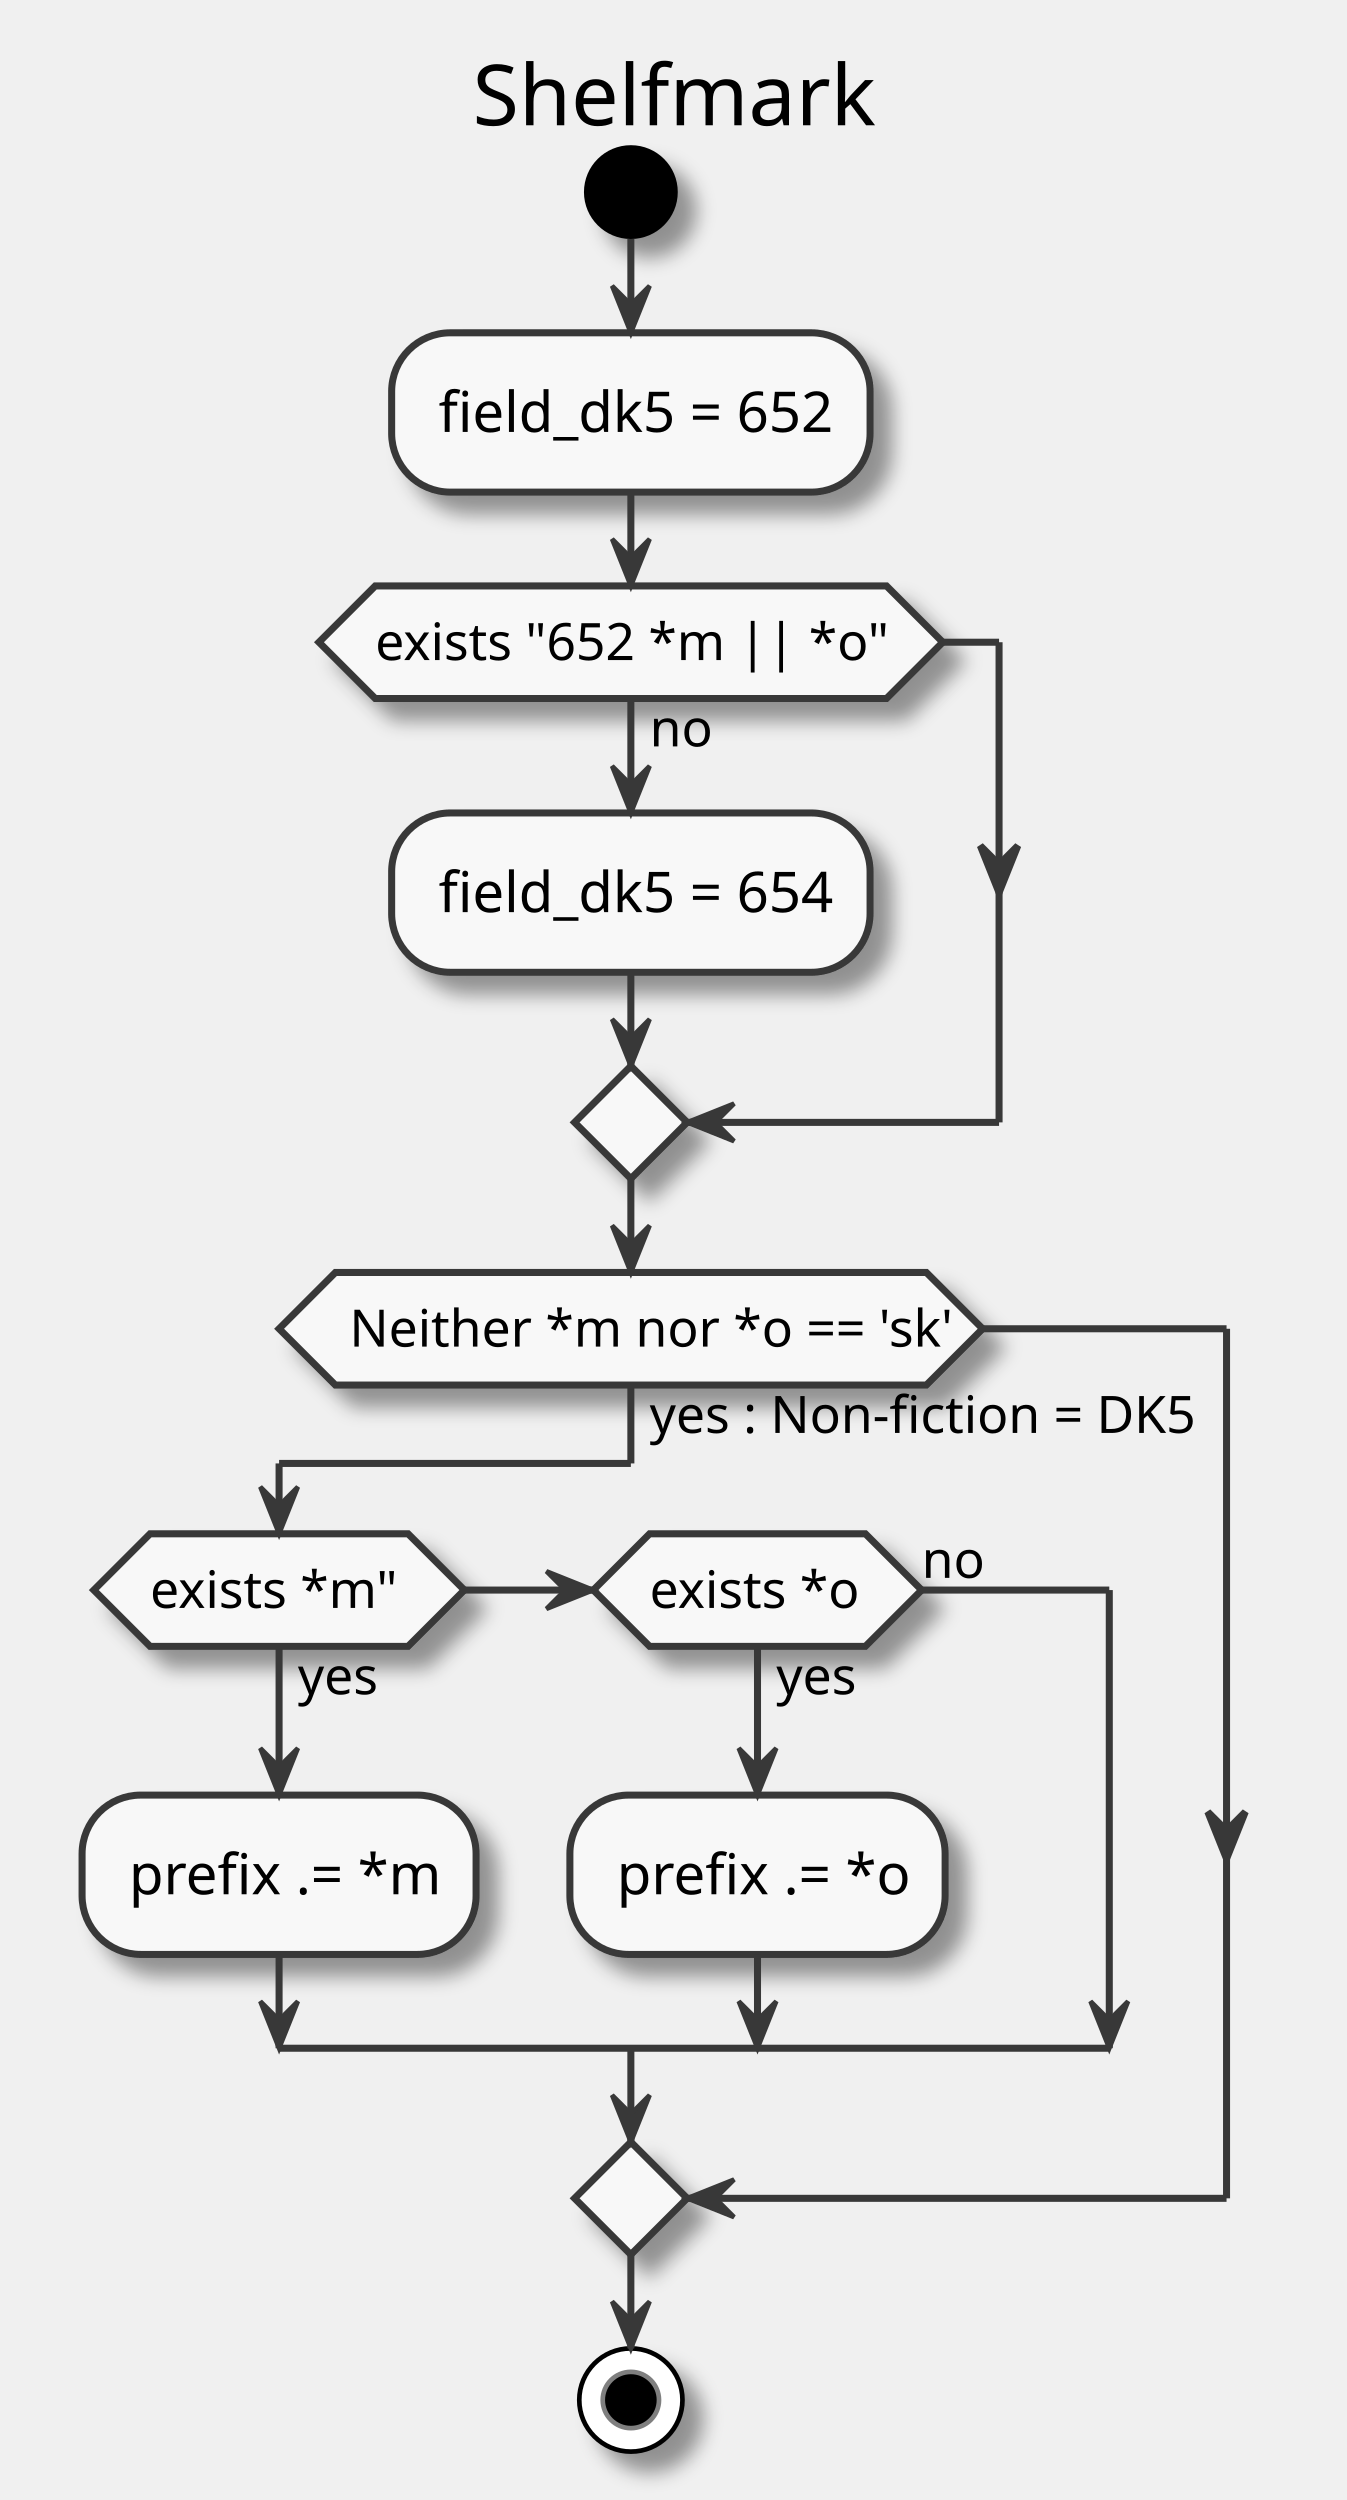
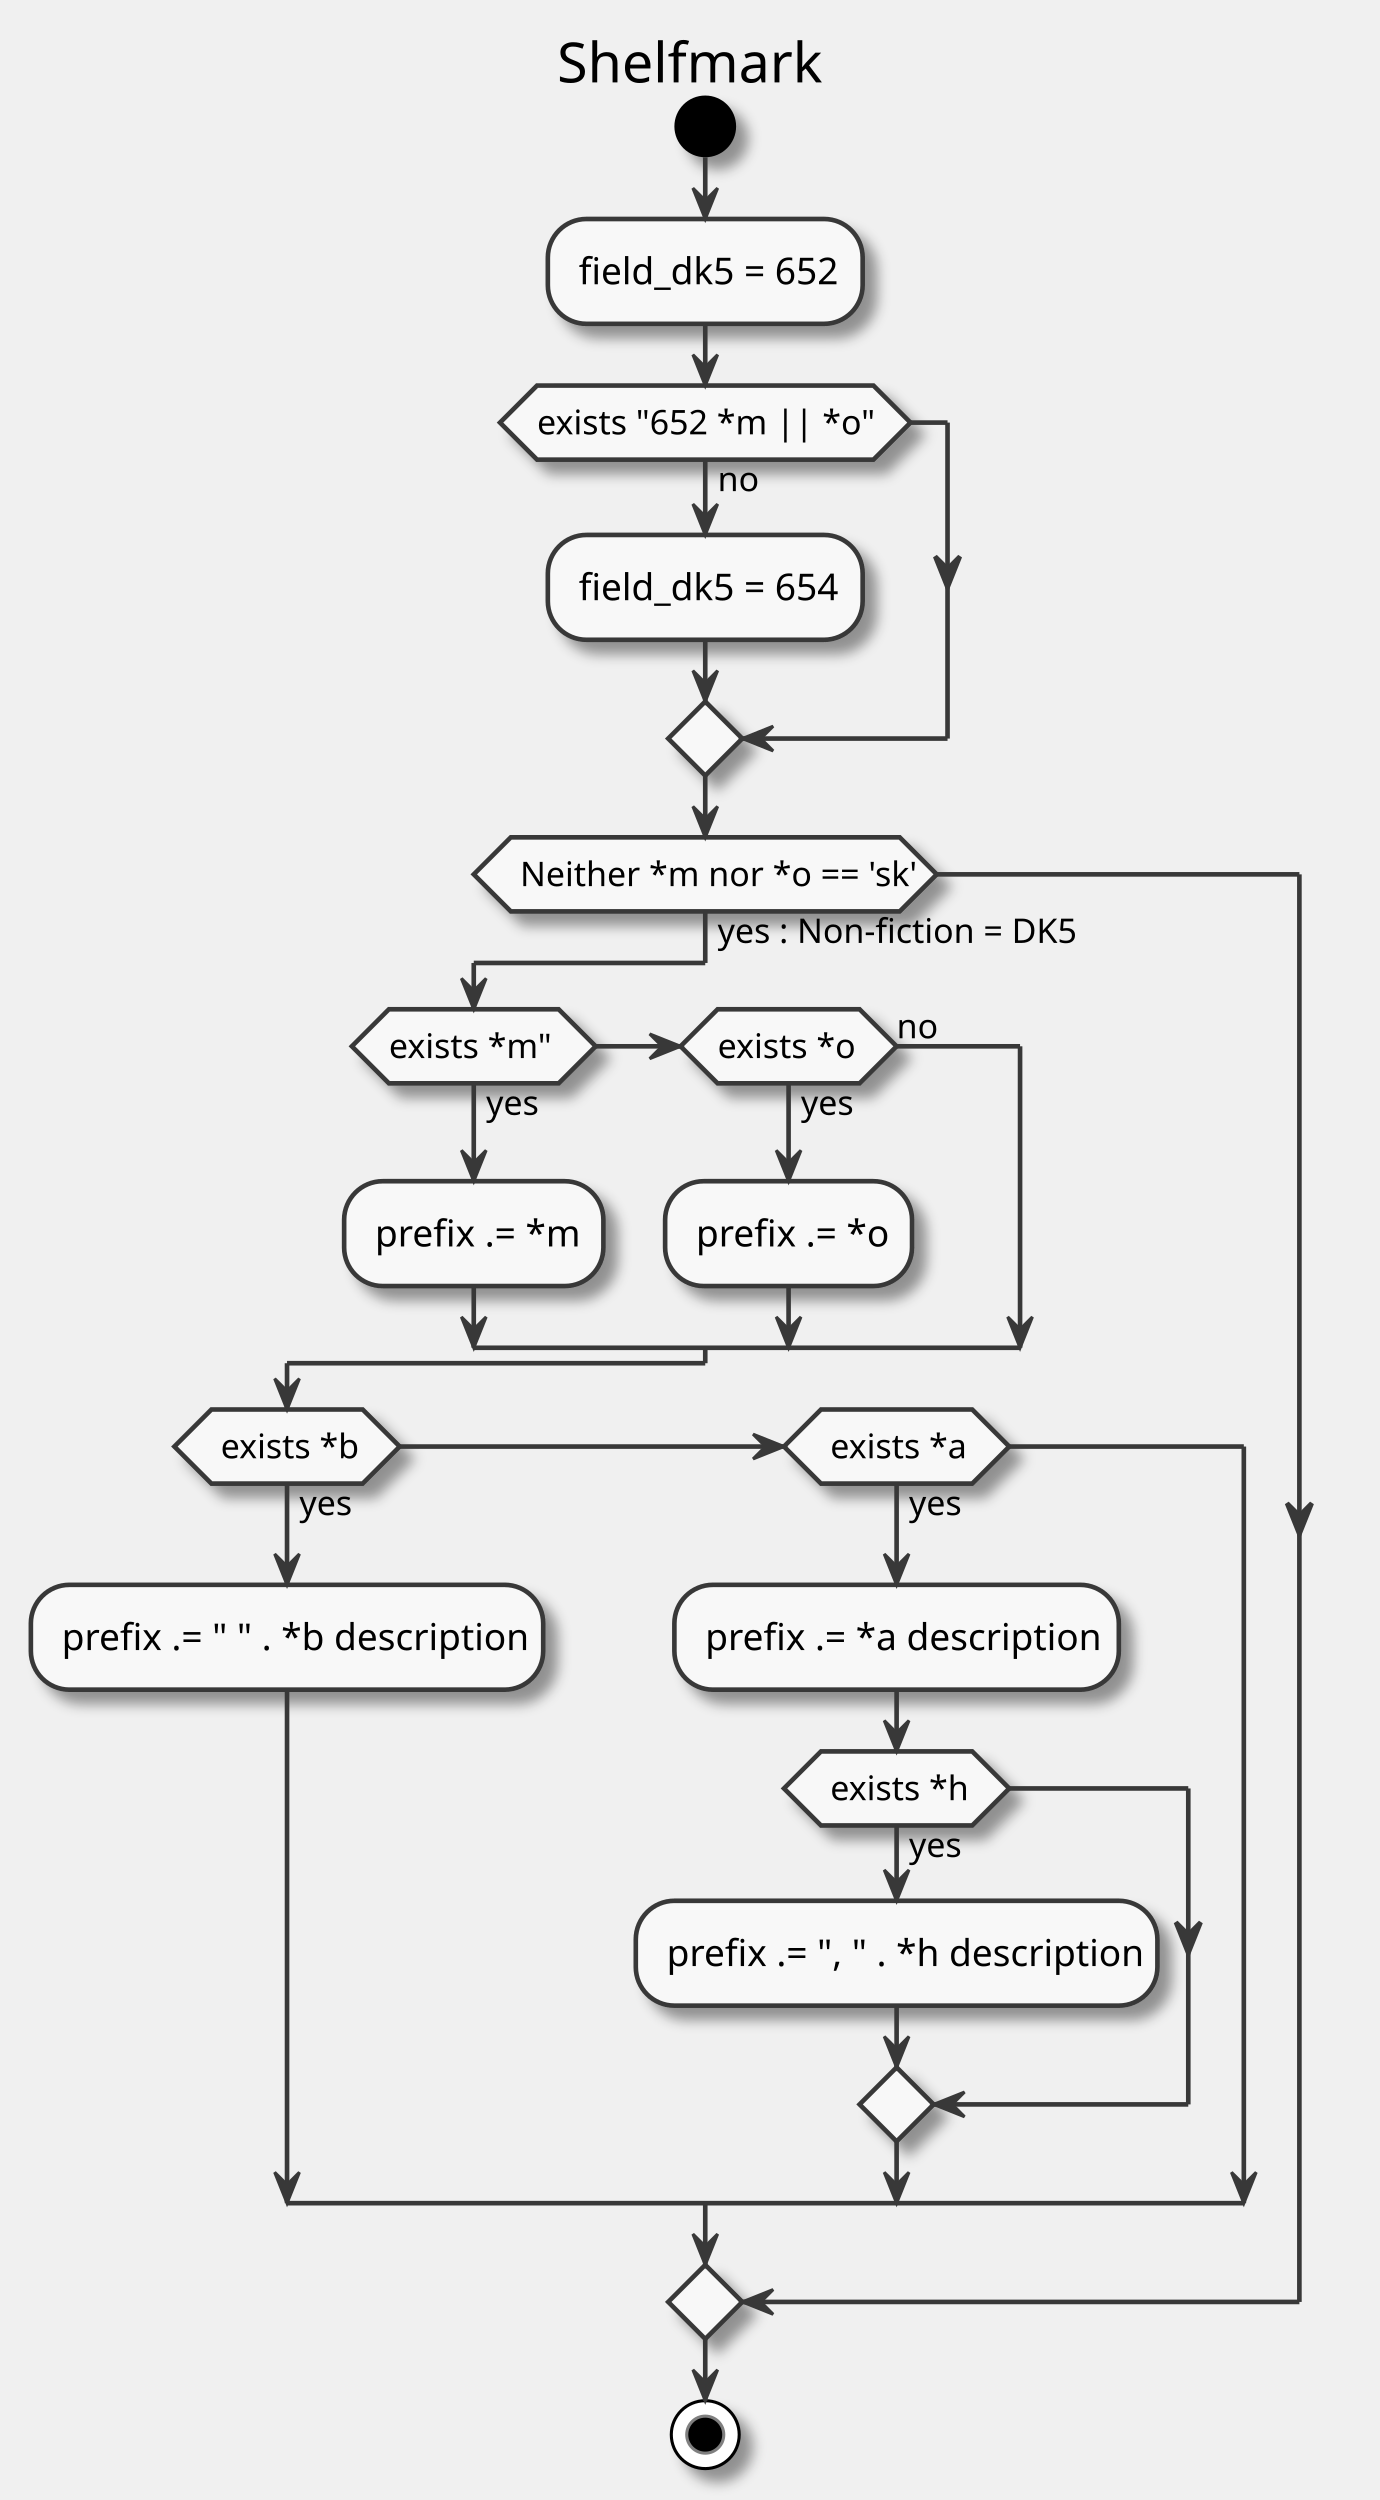
- <svg xmlns="http://www.w3.org/2000/svg" contentScriptType="application/ecmascript" contentStyleType="text/css" height="533px" preserveAspectRatio="none" style="width:287px;height:533px;" version="1.1" viewBox="0 0 287 533" width="287px" zoomAndPan="magnify">
+ <svg xmlns="http://www.w3.org/2000/svg" contentScriptType="application/ecmascript" contentStyleType="text/css" height="810px" preserveAspectRatio="none" style="width:447px;height:810px;" version="1.1" viewBox="0 0 447 810" width="447px" zoomAndPan="magnify">
  <defs>
-     <filter height="300%" id="f10dv3e6g6un5z" width="300%" x="-1" y="-1">
+     <filter height="300%" id="fy62e8xceqy0x" width="300%" x="-1" y="-1">
      <feGaussianBlur result="blurOut" stdDeviation="2.0" />
      <feColorMatrix in="blurOut" result="blurOut2" type="matrix" values="0 0 0 0 0 0 0 0 0 0 0 0 0 0 0 0 0 0 .4 0" />
      <feOffset dx="4.0" dy="4.0" in="blurOut2" result="blurOut3" />
      <feBlend in="SourceGraphic" in2="blurOut3" mode="normal" />
    </filter>
  </defs>
  <g>
-     <text fill="#000000" font-family="sans-serif" font-size="18" lengthAdjust="spacingAndGlyphs" textLength="84" x="100.75" y="26.708">Shelfmark</text>
-     <ellipse cx="134.5" cy="40.953" fill="#000000" filter="url(#f10dv3e6g6un5z)" rx="10" ry="10" style="stroke: none; stroke-width: 1.0;" />
-     <rect fill="#F8F8F8" filter="url(#f10dv3e6g6un5z)" height="33.969" rx="12.5" ry="12.5" style="stroke: #383838; stroke-width: 1.5;" width="102" x="83.5" y="70.953" />
-     <text fill="#000000" font-family="sans-serif" font-size="12" lengthAdjust="spacingAndGlyphs" textLength="82" x="93.5" y="92.092">field_dk5 = 652</text>
-     <rect fill="#F8F8F8" filter="url(#f10dv3e6g6un5z)" height="33.969" rx="12.5" ry="12.5" style="stroke: #383838; stroke-width: 1.5;" width="102" x="83.5" y="173.324" />
-     <text fill="#000000" font-family="sans-serif" font-size="12" lengthAdjust="spacingAndGlyphs" textLength="82" x="93.5" y="194.463">field_dk5 = 654</text>
-     <polygon fill="#F8F8F8" filter="url(#f10dv3e6g6un5z)" points="80,124.922,189,124.922,201,136.922,189,148.922,80,148.922,68,136.922,80,124.922" style="stroke: #383838; stroke-width: 1.5;" />
-     <text fill="#000000" font-family="sans-serif" font-size="11" lengthAdjust="spacingAndGlyphs" textLength="12" x="138.5" y="159.132">no</text>
-     <text fill="#000000" font-family="sans-serif" font-size="11" lengthAdjust="spacingAndGlyphs" textLength="106" x="80" y="140.73">exists "652 *m || *o"</text>
-     <polygon fill="#F8F8F8" filter="url(#f10dv3e6g6un5z)" points="134.5,227.293,146.5,239.293,134.5,251.293,122.5,239.293,134.5,227.293" style="stroke: #383838; stroke-width: 1.5;" />
-     <polygon fill="#F8F8F8" filter="url(#f10dv3e6g6un5z)" points="32,327.003,87,327.003,99,339.003,87,351.003,32,351.003,20,339.003,32,327.003" style="stroke: #383838; stroke-width: 1.5;" />
-     <text fill="#000000" font-family="sans-serif" font-size="11" lengthAdjust="spacingAndGlyphs" textLength="17" x="63.5" y="361.214">yes</text>
-     <text fill="#000000" font-family="sans-serif" font-size="11" lengthAdjust="spacingAndGlyphs" textLength="52" x="32" y="342.812">exists *m"</text>
-     <rect fill="#F8F8F8" filter="url(#f10dv3e6g6un5z)" height="33.969" rx="12.5" ry="12.5" style="stroke: #383838; stroke-width: 1.5;" width="84" x="17.5" y="382.714" />
-     <text fill="#000000" font-family="sans-serif" font-size="12" lengthAdjust="spacingAndGlyphs" textLength="64" x="27.5" y="403.853">prefix .= *m</text>
-     <polygon fill="#F8F8F8" filter="url(#f10dv3e6g6un5z)" points="138.5,327.003,184.5,327.003,196.5,339.003,184.5,351.003,138.5,351.003,126.5,339.003,138.5,327.003" style="stroke: #383838; stroke-width: 1.5;" />
-     <text fill="#000000" font-family="sans-serif" font-size="11" lengthAdjust="spacingAndGlyphs" textLength="17" x="165.5" y="361.214">yes</text>
-     <text fill="#000000" font-family="sans-serif" font-size="11" lengthAdjust="spacingAndGlyphs" textLength="43" x="138.5" y="342.812">exists *o</text>
-     <text fill="#000000" font-family="sans-serif" font-size="11" lengthAdjust="spacingAndGlyphs" textLength="12" x="196.5" y="336.409">no</text>
-     <rect fill="#F8F8F8" filter="url(#f10dv3e6g6un5z)" height="33.969" rx="12.5" ry="12.5" style="stroke: #383838; stroke-width: 1.5;" width="80" x="121.5" y="382.714" />
-     <text fill="#000000" font-family="sans-serif" font-size="12" lengthAdjust="spacingAndGlyphs" textLength="60" x="131.5" y="403.853">prefix .= *o</text>
-     <polygon fill="#F8F8F8" filter="url(#f10dv3e6g6un5z)" points="71.5,271.293,197.5,271.293,209.5,283.293,197.5,295.293,71.5,295.293,59.5,283.293,71.5,271.293" style="stroke: #383838; stroke-width: 1.5;" />
-     <text fill="#000000" font-family="sans-serif" font-size="11" lengthAdjust="spacingAndGlyphs" textLength="112" x="138.5" y="305.503">yes : Non-fiction = DK5</text>
-     <text fill="#000000" font-family="sans-serif" font-size="11" lengthAdjust="spacingAndGlyphs" textLength="123" x="74.5" y="287.101">Neither *m nor *o == 'sk'</text>
-     <polygon fill="#F8F8F8" filter="url(#f10dv3e6g6un5z)" points="134.5,456.683,146.5,468.683,134.5,480.683,122.5,468.683,134.5,456.683" style="stroke: #383838; stroke-width: 1.5;" />
-     <ellipse cx="134.5" cy="511.683" fill="#FFFFFF" filter="url(#f10dv3e6g6un5z)" rx="11" ry="11" style="stroke: #000000; stroke-width: 1.0;" />
-     <ellipse cx="134.5" cy="511.683" fill="#000000" rx="6" ry="6" style="stroke: #7F7F7F; stroke-width: 1.0;" />
-     <line style="stroke: #383838; stroke-width: 1.5;" x1="134.5" x2="134.5" y1="50.953" y2="70.953" />
-     <polygon fill="#383838" points="130.5,60.953,134.5,70.953,138.5,60.953,134.5,64.953" style="stroke: #383838; stroke-width: 1.0;" />
-     <line style="stroke: #383838; stroke-width: 1.5;" x1="134.5" x2="134.5" y1="148.922" y2="173.324" />
-     <polygon fill="#383838" points="130.5,163.324,134.5,173.324,138.5,163.324,134.5,167.324" style="stroke: #383838; stroke-width: 1.0;" />
-     <line style="stroke: #383838; stroke-width: 1.5;" x1="201" x2="213" y1="136.922" y2="136.922" />
-     <polygon fill="#383838" points="209,180.309,213,190.309,217,180.309,213,184.309" style="stroke: #383838; stroke-width: 1.5;" />
-     <line style="stroke: #383838; stroke-width: 1.5;" x1="213" x2="213" y1="136.922" y2="239.293" />
-     <line style="stroke: #383838; stroke-width: 1.5;" x1="213" x2="146.5" y1="239.293" y2="239.293" />
-     <polygon fill="#383838" points="156.5,235.293,146.5,239.293,156.5,243.293,152.5,239.293" style="stroke: #383838; stroke-width: 1.0;" />
-     <line style="stroke: #383838; stroke-width: 1.5;" x1="134.5" x2="134.5" y1="207.293" y2="227.293" />
-     <polygon fill="#383838" points="130.5,217.293,134.5,227.293,138.5,217.293,134.5,221.293" style="stroke: #383838; stroke-width: 1.0;" />
-     <line style="stroke: #383838; stroke-width: 1.5;" x1="134.5" x2="134.5" y1="104.922" y2="124.922" />
-     <polygon fill="#383838" points="130.5,114.922,134.5,124.922,138.5,114.922,134.5,118.922" style="stroke: #383838; stroke-width: 1.0;" />
-     <line style="stroke: #383838; stroke-width: 1.5;" x1="59.5" x2="59.5" y1="351.003" y2="382.714" />
-     <polygon fill="#383838" points="55.5,372.714,59.5,382.714,63.5,372.714,59.5,376.714" style="stroke: #383838; stroke-width: 1.0;" />
-     <line style="stroke: #383838; stroke-width: 1.5;" x1="59.5" x2="59.5" y1="416.683" y2="436.683" />
-     <polygon fill="#383838" points="55.5,426.683,59.5,436.683,63.5,426.683,59.5,430.683" style="stroke: #383838; stroke-width: 1.0;" />
-     <line style="stroke: #383838; stroke-width: 1.5;" x1="161.5" x2="161.5" y1="351.003" y2="382.714" />
-     <polygon fill="#383838" points="157.5,372.714,161.5,382.714,165.5,372.714,161.5,376.714" style="stroke: #383838; stroke-width: 1.0;" />
-     <line style="stroke: #383838; stroke-width: 1.5;" x1="161.5" x2="161.5" y1="416.683" y2="436.683" />
-     <polygon fill="#383838" points="157.5,426.683,161.5,436.683,165.5,426.683,161.5,430.683" style="stroke: #383838; stroke-width: 1.0;" />
-     <line style="stroke: #383838; stroke-width: 1.5;" x1="99" x2="126.5" y1="339.003" y2="339.003" />
-     <polygon fill="#383838" points="116.5,335.003,126.5,339.003,116.5,343.003,120.5,339.003" style="stroke: #383838; stroke-width: 1.0;" />
-     <line style="stroke: #383838; stroke-width: 1.5;" x1="134.5" x2="134.5" y1="295.293" y2="312.003" />
-     <line style="stroke: #383838; stroke-width: 1.5;" x1="134.5" x2="59.5" y1="312.003" y2="312.003" />
-     <line style="stroke: #383838; stroke-width: 1.5;" x1="59.5" x2="59.5" y1="312.003" y2="327.003" />
-     <polygon fill="#383838" points="55.5,317.003,59.5,327.003,63.5,317.003,59.5,321.003" style="stroke: #383838; stroke-width: 1.0;" />
-     <line style="stroke: #383838; stroke-width: 1.5;" x1="196.5" x2="236.5" y1="339.003" y2="339.003" />
-     <line style="stroke: #383838; stroke-width: 1.5;" x1="236.5" x2="236.5" y1="339.003" y2="436.683" />
-     <polygon fill="#383838" points="232.5,426.683,236.5,436.683,240.5,426.683,236.5,430.683" style="stroke: #383838; stroke-width: 1.0;" />
-     <line style="stroke: #383838; stroke-width: 1.5;" x1="59.5" x2="236.5" y1="436.683" y2="436.683" />
-     <line style="stroke: #383838; stroke-width: 1.5;" x1="209.5" x2="261.5" y1="283.293" y2="283.293" />
-     <polygon fill="#383838" points="257.5,386.296,261.5,396.296,265.5,386.296,261.5,390.296" style="stroke: #383838; stroke-width: 1.5;" />
-     <line style="stroke: #383838; stroke-width: 1.5;" x1="261.5" x2="261.5" y1="283.293" y2="468.683" />
-     <line style="stroke: #383838; stroke-width: 1.5;" x1="261.5" x2="146.5" y1="468.683" y2="468.683" />
-     <polygon fill="#383838" points="156.5,464.683,146.5,468.683,156.5,472.683,152.5,468.683" style="stroke: #383838; stroke-width: 1.0;" />
-     <line style="stroke: #383838; stroke-width: 1.5;" x1="134.5" x2="134.5" y1="436.683" y2="456.683" />
-     <polygon fill="#383838" points="130.5,446.683,134.5,456.683,138.5,446.683,134.5,450.683" style="stroke: #383838; stroke-width: 1.0;" />
-     <line style="stroke: #383838; stroke-width: 1.5;" x1="134.5" x2="134.5" y1="251.293" y2="271.293" />
-     <polygon fill="#383838" points="130.5,261.293,134.5,271.293,138.5,261.293,134.5,265.293" style="stroke: #383838; stroke-width: 1.0;" />
-     <line style="stroke: #383838; stroke-width: 1.5;" x1="134.5" x2="134.5" y1="480.683" y2="500.683" />
-     <polygon fill="#383838" points="130.5,490.683,134.5,500.683,138.5,490.683,134.5,494.683" style="stroke: #383838; stroke-width: 1.0;" />
+     <text fill="#000000" font-family="sans-serif" font-size="18" lengthAdjust="spacingAndGlyphs" textLength="84" x="180.5" y="26.708">Shelfmark</text>
+     <ellipse cx="228.5" cy="40.953" fill="#000000" filter="url(#fy62e8xceqy0x)" rx="10" ry="10" style="stroke: none; stroke-width: 1.0;" />
+     <rect fill="#F8F8F8" filter="url(#fy62e8xceqy0x)" height="33.969" rx="12.5" ry="12.5" style="stroke: #383838; stroke-width: 1.5;" width="102" x="177.5" y="70.953" />
+     <text fill="#000000" font-family="sans-serif" font-size="12" lengthAdjust="spacingAndGlyphs" textLength="82" x="187.5" y="92.092">field_dk5 = 652</text>
+     <rect fill="#F8F8F8" filter="url(#fy62e8xceqy0x)" height="33.969" rx="12.5" ry="12.5" style="stroke: #383838; stroke-width: 1.5;" width="102" x="177.5" y="173.324" />
+     <text fill="#000000" font-family="sans-serif" font-size="12" lengthAdjust="spacingAndGlyphs" textLength="82" x="187.5" y="194.463">field_dk5 = 654</text>
+     <polygon fill="#F8F8F8" filter="url(#fy62e8xceqy0x)" points="174,124.922,283,124.922,295,136.922,283,148.922,174,148.922,162,136.922,174,124.922" style="stroke: #383838; stroke-width: 1.5;" />
+     <text fill="#000000" font-family="sans-serif" font-size="11" lengthAdjust="spacingAndGlyphs" textLength="12" x="232.5" y="159.132">no</text>
+     <text fill="#000000" font-family="sans-serif" font-size="11" lengthAdjust="spacingAndGlyphs" textLength="106" x="174" y="140.73">exists "652 *m || *o"</text>
+     <polygon fill="#F8F8F8" filter="url(#fy62e8xceqy0x)" points="228.5,227.293,240.5,239.293,228.5,251.293,216.5,239.293,228.5,227.293" style="stroke: #383838; stroke-width: 1.5;" />
+     <polygon fill="#F8F8F8" filter="url(#fy62e8xceqy0x)" points="126,327.003,181,327.003,193,339.003,181,351.003,126,351.003,114,339.003,126,327.003" style="stroke: #383838; stroke-width: 1.5;" />
+     <text fill="#000000" font-family="sans-serif" font-size="11" lengthAdjust="spacingAndGlyphs" textLength="17" x="157.5" y="361.214">yes</text>
+     <text fill="#000000" font-family="sans-serif" font-size="11" lengthAdjust="spacingAndGlyphs" textLength="52" x="126" y="342.812">exists *m"</text>
+     <rect fill="#F8F8F8" filter="url(#fy62e8xceqy0x)" height="33.969" rx="12.5" ry="12.5" style="stroke: #383838; stroke-width: 1.5;" width="84" x="111.5" y="382.714" />
+     <text fill="#000000" font-family="sans-serif" font-size="12" lengthAdjust="spacingAndGlyphs" textLength="64" x="121.5" y="403.853">prefix .= *m</text>
+     <polygon fill="#F8F8F8" filter="url(#fy62e8xceqy0x)" points="232.5,327.003,278.5,327.003,290.5,339.003,278.5,351.003,232.5,351.003,220.5,339.003,232.5,327.003" style="stroke: #383838; stroke-width: 1.5;" />
+     <text fill="#000000" font-family="sans-serif" font-size="11" lengthAdjust="spacingAndGlyphs" textLength="17" x="259.5" y="361.214">yes</text>
+     <text fill="#000000" font-family="sans-serif" font-size="11" lengthAdjust="spacingAndGlyphs" textLength="43" x="232.5" y="342.812">exists *o</text>
+     <text fill="#000000" font-family="sans-serif" font-size="11" lengthAdjust="spacingAndGlyphs" textLength="12" x="290.5" y="336.409">no</text>
+     <rect fill="#F8F8F8" filter="url(#fy62e8xceqy0x)" height="33.969" rx="12.5" ry="12.5" style="stroke: #383838; stroke-width: 1.5;" width="80" x="215.5" y="382.714" />
+     <text fill="#000000" font-family="sans-serif" font-size="12" lengthAdjust="spacingAndGlyphs" textLength="60" x="225.5" y="403.853">prefix .= *o</text>
+     <polygon fill="#F8F8F8" filter="url(#fy62e8xceqy0x)" points="68.5,456.683,117.5,456.683,129.5,468.683,117.5,480.683,68.5,480.683,56.5,468.683,68.5,456.683" style="stroke: #383838; stroke-width: 1.5;" />
+     <text fill="#000000" font-family="sans-serif" font-size="11" lengthAdjust="spacingAndGlyphs" textLength="17" x="97" y="490.893">yes</text>
+     <text fill="#000000" font-family="sans-serif" font-size="11" lengthAdjust="spacingAndGlyphs" textLength="43" x="71.5" y="472.491">exists *b</text>
+     <rect fill="#F8F8F8" filter="url(#fy62e8xceqy0x)" height="33.969" rx="12.5" ry="12.5" style="stroke: #383838; stroke-width: 1.5;" width="166" x="10" y="513.487" />
+     <text fill="#000000" font-family="sans-serif" font-size="12" lengthAdjust="spacingAndGlyphs" textLength="146" x="20" y="534.626">prefix .= " " . *b description</text>
+     <polygon fill="#F8F8F8" filter="url(#fy62e8xceqy0x)" points="266,456.683,315,456.683,327,468.683,315,480.683,266,480.683,254,468.683,266,456.683" style="stroke: #383838; stroke-width: 1.5;" />
+     <text fill="#000000" font-family="sans-serif" font-size="11" lengthAdjust="spacingAndGlyphs" textLength="17" x="294.5" y="490.893">yes</text>
+     <text fill="#000000" font-family="sans-serif" font-size="11" lengthAdjust="spacingAndGlyphs" textLength="43" x="269" y="472.491">exists *a</text>
+     <rect fill="#F8F8F8" filter="url(#fy62e8xceqy0x)" height="33.969" rx="12.5" ry="12.5" style="stroke: #383838; stroke-width: 1.5;" width="144" x="218.5" y="513.487" />
+     <text fill="#000000" font-family="sans-serif" font-size="12" lengthAdjust="spacingAndGlyphs" textLength="124" x="228.5" y="534.626">prefix .= *a description</text>
+     <rect fill="#F8F8F8" filter="url(#fy62e8xceqy0x)" height="33.969" rx="12.5" ry="12.5" style="stroke: #383838; stroke-width: 1.5;" width="169" x="206" y="615.858" />
+     <text fill="#000000" font-family="sans-serif" font-size="12" lengthAdjust="spacingAndGlyphs" textLength="149" x="216" y="636.997">prefix .= ", " . *h description</text>
+     <polygon fill="#F8F8F8" filter="url(#fy62e8xceqy0x)" points="266,567.456,315,567.456,327,579.456,315,591.456,266,591.456,254,579.456,266,567.456" style="stroke: #383838; stroke-width: 1.5;" />
+     <text fill="#000000" font-family="sans-serif" font-size="11" lengthAdjust="spacingAndGlyphs" textLength="17" x="294.5" y="601.667">yes</text>
+     <text fill="#000000" font-family="sans-serif" font-size="11" lengthAdjust="spacingAndGlyphs" textLength="43" x="269" y="583.264">exists *h</text>
+     <polygon fill="#F8F8F8" filter="url(#fy62e8xceqy0x)" points="290.5,669.827,302.5,681.827,290.5,693.827,278.5,681.827,290.5,669.827" style="stroke: #383838; stroke-width: 1.5;" />
+     <polygon fill="#F8F8F8" filter="url(#fy62e8xceqy0x)" points="165.5,271.293,291.5,271.293,303.5,283.293,291.5,295.293,165.5,295.293,153.5,283.293,165.5,271.293" style="stroke: #383838; stroke-width: 1.5;" />
+     <text fill="#000000" font-family="sans-serif" font-size="11" lengthAdjust="spacingAndGlyphs" textLength="112" x="232.5" y="305.503">yes : Non-fiction = DK5</text>
+     <text fill="#000000" font-family="sans-serif" font-size="11" lengthAdjust="spacingAndGlyphs" textLength="123" x="168.5" y="287.101">Neither *m nor *o == 'sk'</text>
+     <polygon fill="#F8F8F8" filter="url(#fy62e8xceqy0x)" points="228.5,733.827,240.5,745.827,228.5,757.827,216.5,745.827,228.5,733.827" style="stroke: #383838; stroke-width: 1.5;" />
+     <ellipse cx="228.5" cy="788.827" fill="#FFFFFF" filter="url(#fy62e8xceqy0x)" rx="11" ry="11" style="stroke: #000000; stroke-width: 1.0;" />
+     <ellipse cx="228.5" cy="788.827" fill="#000000" rx="6" ry="6" style="stroke: #7F7F7F; stroke-width: 1.0;" />
+     <line style="stroke: #383838; stroke-width: 1.5;" x1="228.5" x2="228.5" y1="50.953" y2="70.953" />
+     <polygon fill="#383838" points="224.5,60.953,228.5,70.953,232.5,60.953,228.5,64.953" style="stroke: #383838; stroke-width: 1.0;" />
+     <line style="stroke: #383838; stroke-width: 1.5;" x1="228.5" x2="228.5" y1="148.922" y2="173.324" />
+     <polygon fill="#383838" points="224.5,163.324,228.5,173.324,232.5,163.324,228.5,167.324" style="stroke: #383838; stroke-width: 1.0;" />
+     <line style="stroke: #383838; stroke-width: 1.5;" x1="295" x2="307" y1="136.922" y2="136.922" />
+     <polygon fill="#383838" points="303,180.309,307,190.309,311,180.309,307,184.309" style="stroke: #383838; stroke-width: 1.5;" />
+     <line style="stroke: #383838; stroke-width: 1.5;" x1="307" x2="307" y1="136.922" y2="239.293" />
+     <line style="stroke: #383838; stroke-width: 1.5;" x1="307" x2="240.5" y1="239.293" y2="239.293" />
+     <polygon fill="#383838" points="250.5,235.293,240.5,239.293,250.5,243.293,246.5,239.293" style="stroke: #383838; stroke-width: 1.0;" />
+     <line style="stroke: #383838; stroke-width: 1.5;" x1="228.5" x2="228.5" y1="207.293" y2="227.293" />
+     <polygon fill="#383838" points="224.5,217.293,228.5,227.293,232.5,217.293,228.5,221.293" style="stroke: #383838; stroke-width: 1.0;" />
+     <line style="stroke: #383838; stroke-width: 1.5;" x1="228.5" x2="228.5" y1="104.922" y2="124.922" />
+     <polygon fill="#383838" points="224.5,114.922,228.5,124.922,232.5,114.922,228.5,118.922" style="stroke: #383838; stroke-width: 1.0;" />
+     <line style="stroke: #383838; stroke-width: 1.5;" x1="153.5" x2="153.5" y1="351.003" y2="382.714" />
+     <polygon fill="#383838" points="149.5,372.714,153.5,382.714,157.5,372.714,153.5,376.714" style="stroke: #383838; stroke-width: 1.0;" />
+     <line style="stroke: #383838; stroke-width: 1.5;" x1="153.5" x2="153.5" y1="416.683" y2="436.683" />
+     <polygon fill="#383838" points="149.5,426.683,153.5,436.683,157.5,426.683,153.5,430.683" style="stroke: #383838; stroke-width: 1.0;" />
+     <line style="stroke: #383838; stroke-width: 1.5;" x1="255.5" x2="255.5" y1="351.003" y2="382.714" />
+     <polygon fill="#383838" points="251.5,372.714,255.5,382.714,259.5,372.714,255.5,376.714" style="stroke: #383838; stroke-width: 1.0;" />
+     <line style="stroke: #383838; stroke-width: 1.5;" x1="255.5" x2="255.5" y1="416.683" y2="436.683" />
+     <polygon fill="#383838" points="251.5,426.683,255.5,436.683,259.5,426.683,255.5,430.683" style="stroke: #383838; stroke-width: 1.0;" />
+     <line style="stroke: #383838; stroke-width: 1.5;" x1="193" x2="220.5" y1="339.003" y2="339.003" />
+     <polygon fill="#383838" points="210.5,335.003,220.5,339.003,210.5,343.003,214.5,339.003" style="stroke: #383838; stroke-width: 1.0;" />
+     <line style="stroke: #383838; stroke-width: 1.5;" x1="228.5" x2="228.5" y1="295.293" y2="312.003" />
+     <line style="stroke: #383838; stroke-width: 1.5;" x1="228.5" x2="153.5" y1="312.003" y2="312.003" />
+     <line style="stroke: #383838; stroke-width: 1.5;" x1="153.5" x2="153.5" y1="312.003" y2="327.003" />
+     <polygon fill="#383838" points="149.5,317.003,153.5,327.003,157.5,317.003,153.5,321.003" style="stroke: #383838; stroke-width: 1.0;" />
+     <line style="stroke: #383838; stroke-width: 1.5;" x1="290.5" x2="330.5" y1="339.003" y2="339.003" />
+     <line style="stroke: #383838; stroke-width: 1.5;" x1="330.5" x2="330.5" y1="339.003" y2="436.683" />
+     <polygon fill="#383838" points="326.5,426.683,330.5,436.683,334.5,426.683,330.5,430.683" style="stroke: #383838; stroke-width: 1.0;" />
+     <line style="stroke: #383838; stroke-width: 1.5;" x1="153.5" x2="330.5" y1="436.683" y2="436.683" />
+     <line style="stroke: #383838; stroke-width: 1.5;" x1="290.5" x2="290.5" y1="591.456" y2="615.858" />
+     <polygon fill="#383838" points="286.5,605.858,290.5,615.858,294.5,605.858,290.5,609.858" style="stroke: #383838; stroke-width: 1.0;" />
+     <line style="stroke: #383838; stroke-width: 1.5;" x1="327" x2="385" y1="579.456" y2="579.456" />
+     <polygon fill="#383838" points="381,622.843,385,632.843,389,622.843,385,626.843" style="stroke: #383838; stroke-width: 1.5;" />
+     <line style="stroke: #383838; stroke-width: 1.5;" x1="385" x2="385" y1="579.456" y2="681.827" />
+     <line style="stroke: #383838; stroke-width: 1.5;" x1="385" x2="302.5" y1="681.827" y2="681.827" />
+     <polygon fill="#383838" points="312.5,677.827,302.5,681.827,312.5,685.827,308.5,681.827" style="stroke: #383838; stroke-width: 1.0;" />
+     <line style="stroke: #383838; stroke-width: 1.5;" x1="290.5" x2="290.5" y1="649.827" y2="669.827" />
+     <polygon fill="#383838" points="286.5,659.827,290.5,669.827,294.5,659.827,290.5,663.827" style="stroke: #383838; stroke-width: 1.0;" />
+     <line style="stroke: #383838; stroke-width: 1.5;" x1="290.5" x2="290.5" y1="547.456" y2="567.456" />
+     <polygon fill="#383838" points="286.5,557.456,290.5,567.456,294.5,557.456,290.5,561.456" style="stroke: #383838; stroke-width: 1.0;" />
+     <line style="stroke: #383838; stroke-width: 1.5;" x1="93" x2="93" y1="480.683" y2="513.487" />
+     <polygon fill="#383838" points="89,503.487,93,513.487,97,503.487,93,507.487" style="stroke: #383838; stroke-width: 1.0;" />
+     <line style="stroke: #383838; stroke-width: 1.5;" x1="93" x2="93" y1="547.456" y2="713.827" />
+     <polygon fill="#383838" points="89,703.827,93,713.827,97,703.827,93,707.827" style="stroke: #383838; stroke-width: 1.0;" />
+     <line style="stroke: #383838; stroke-width: 1.5;" x1="290.5" x2="290.5" y1="480.683" y2="513.487" />
+     <polygon fill="#383838" points="286.5,503.487,290.5,513.487,294.5,503.487,290.5,507.487" style="stroke: #383838; stroke-width: 1.0;" />
+     <line style="stroke: #383838; stroke-width: 1.5;" x1="290.5" x2="290.5" y1="693.827" y2="713.827" />
+     <polygon fill="#383838" points="286.5,703.827,290.5,713.827,294.5,703.827,290.5,707.827" style="stroke: #383838; stroke-width: 1.0;" />
+     <line style="stroke: #383838; stroke-width: 1.5;" x1="129.5" x2="254" y1="468.683" y2="468.683" />
+     <polygon fill="#383838" points="244,464.683,254,468.683,244,472.683,248,468.683" style="stroke: #383838; stroke-width: 1.0;" />
+     <line style="stroke: #383838; stroke-width: 1.5;" x1="228.5" x2="228.5" y1="436.683" y2="441.683" />
+     <line style="stroke: #383838; stroke-width: 1.5;" x1="228.5" x2="93" y1="441.683" y2="441.683" />
+     <line style="stroke: #383838; stroke-width: 1.5;" x1="93" x2="93" y1="441.683" y2="456.683" />
+     <polygon fill="#383838" points="89,446.683,93,456.683,97,446.683,93,450.683" style="stroke: #383838; stroke-width: 1.0;" />
+     <line style="stroke: #383838; stroke-width: 1.5;" x1="327" x2="403" y1="468.683" y2="468.683" />
+     <line style="stroke: #383838; stroke-width: 1.5;" x1="403" x2="403" y1="468.683" y2="713.827" />
+     <polygon fill="#383838" points="399,703.827,403,713.827,407,703.827,403,707.827" style="stroke: #383838; stroke-width: 1.0;" />
+     <line style="stroke: #383838; stroke-width: 1.5;" x1="93" x2="403" y1="713.827" y2="713.827" />
+     <line style="stroke: #383838; stroke-width: 1.5;" x1="303.5" x2="421" y1="283.293" y2="283.293" />
+     <polygon fill="#383838" points="417,487.069,421,497.069,425,487.069,421,491.069" style="stroke: #383838; stroke-width: 1.5;" />
+     <line style="stroke: #383838; stroke-width: 1.5;" x1="421" x2="421" y1="283.293" y2="745.827" />
+     <line style="stroke: #383838; stroke-width: 1.5;" x1="421" x2="240.5" y1="745.827" y2="745.827" />
+     <polygon fill="#383838" points="250.5,741.827,240.5,745.827,250.5,749.827,246.5,745.827" style="stroke: #383838; stroke-width: 1.0;" />
+     <line style="stroke: #383838; stroke-width: 1.5;" x1="228.5" x2="228.5" y1="713.827" y2="733.827" />
+     <polygon fill="#383838" points="224.5,723.827,228.5,733.827,232.5,723.827,228.5,727.827" style="stroke: #383838; stroke-width: 1.0;" />
+     <line style="stroke: #383838; stroke-width: 1.5;" x1="228.5" x2="228.5" y1="251.293" y2="271.293" />
+     <polygon fill="#383838" points="224.5,261.293,228.5,271.293,232.5,261.293,228.5,265.293" style="stroke: #383838; stroke-width: 1.0;" />
+     <line style="stroke: #383838; stroke-width: 1.5;" x1="228.5" x2="228.5" y1="757.827" y2="777.827" />
+     <polygon fill="#383838" points="224.5,767.827,228.5,777.827,232.5,767.827,228.5,771.827" style="stroke: #383838; stroke-width: 1.0;" />
  </g>
</svg>
